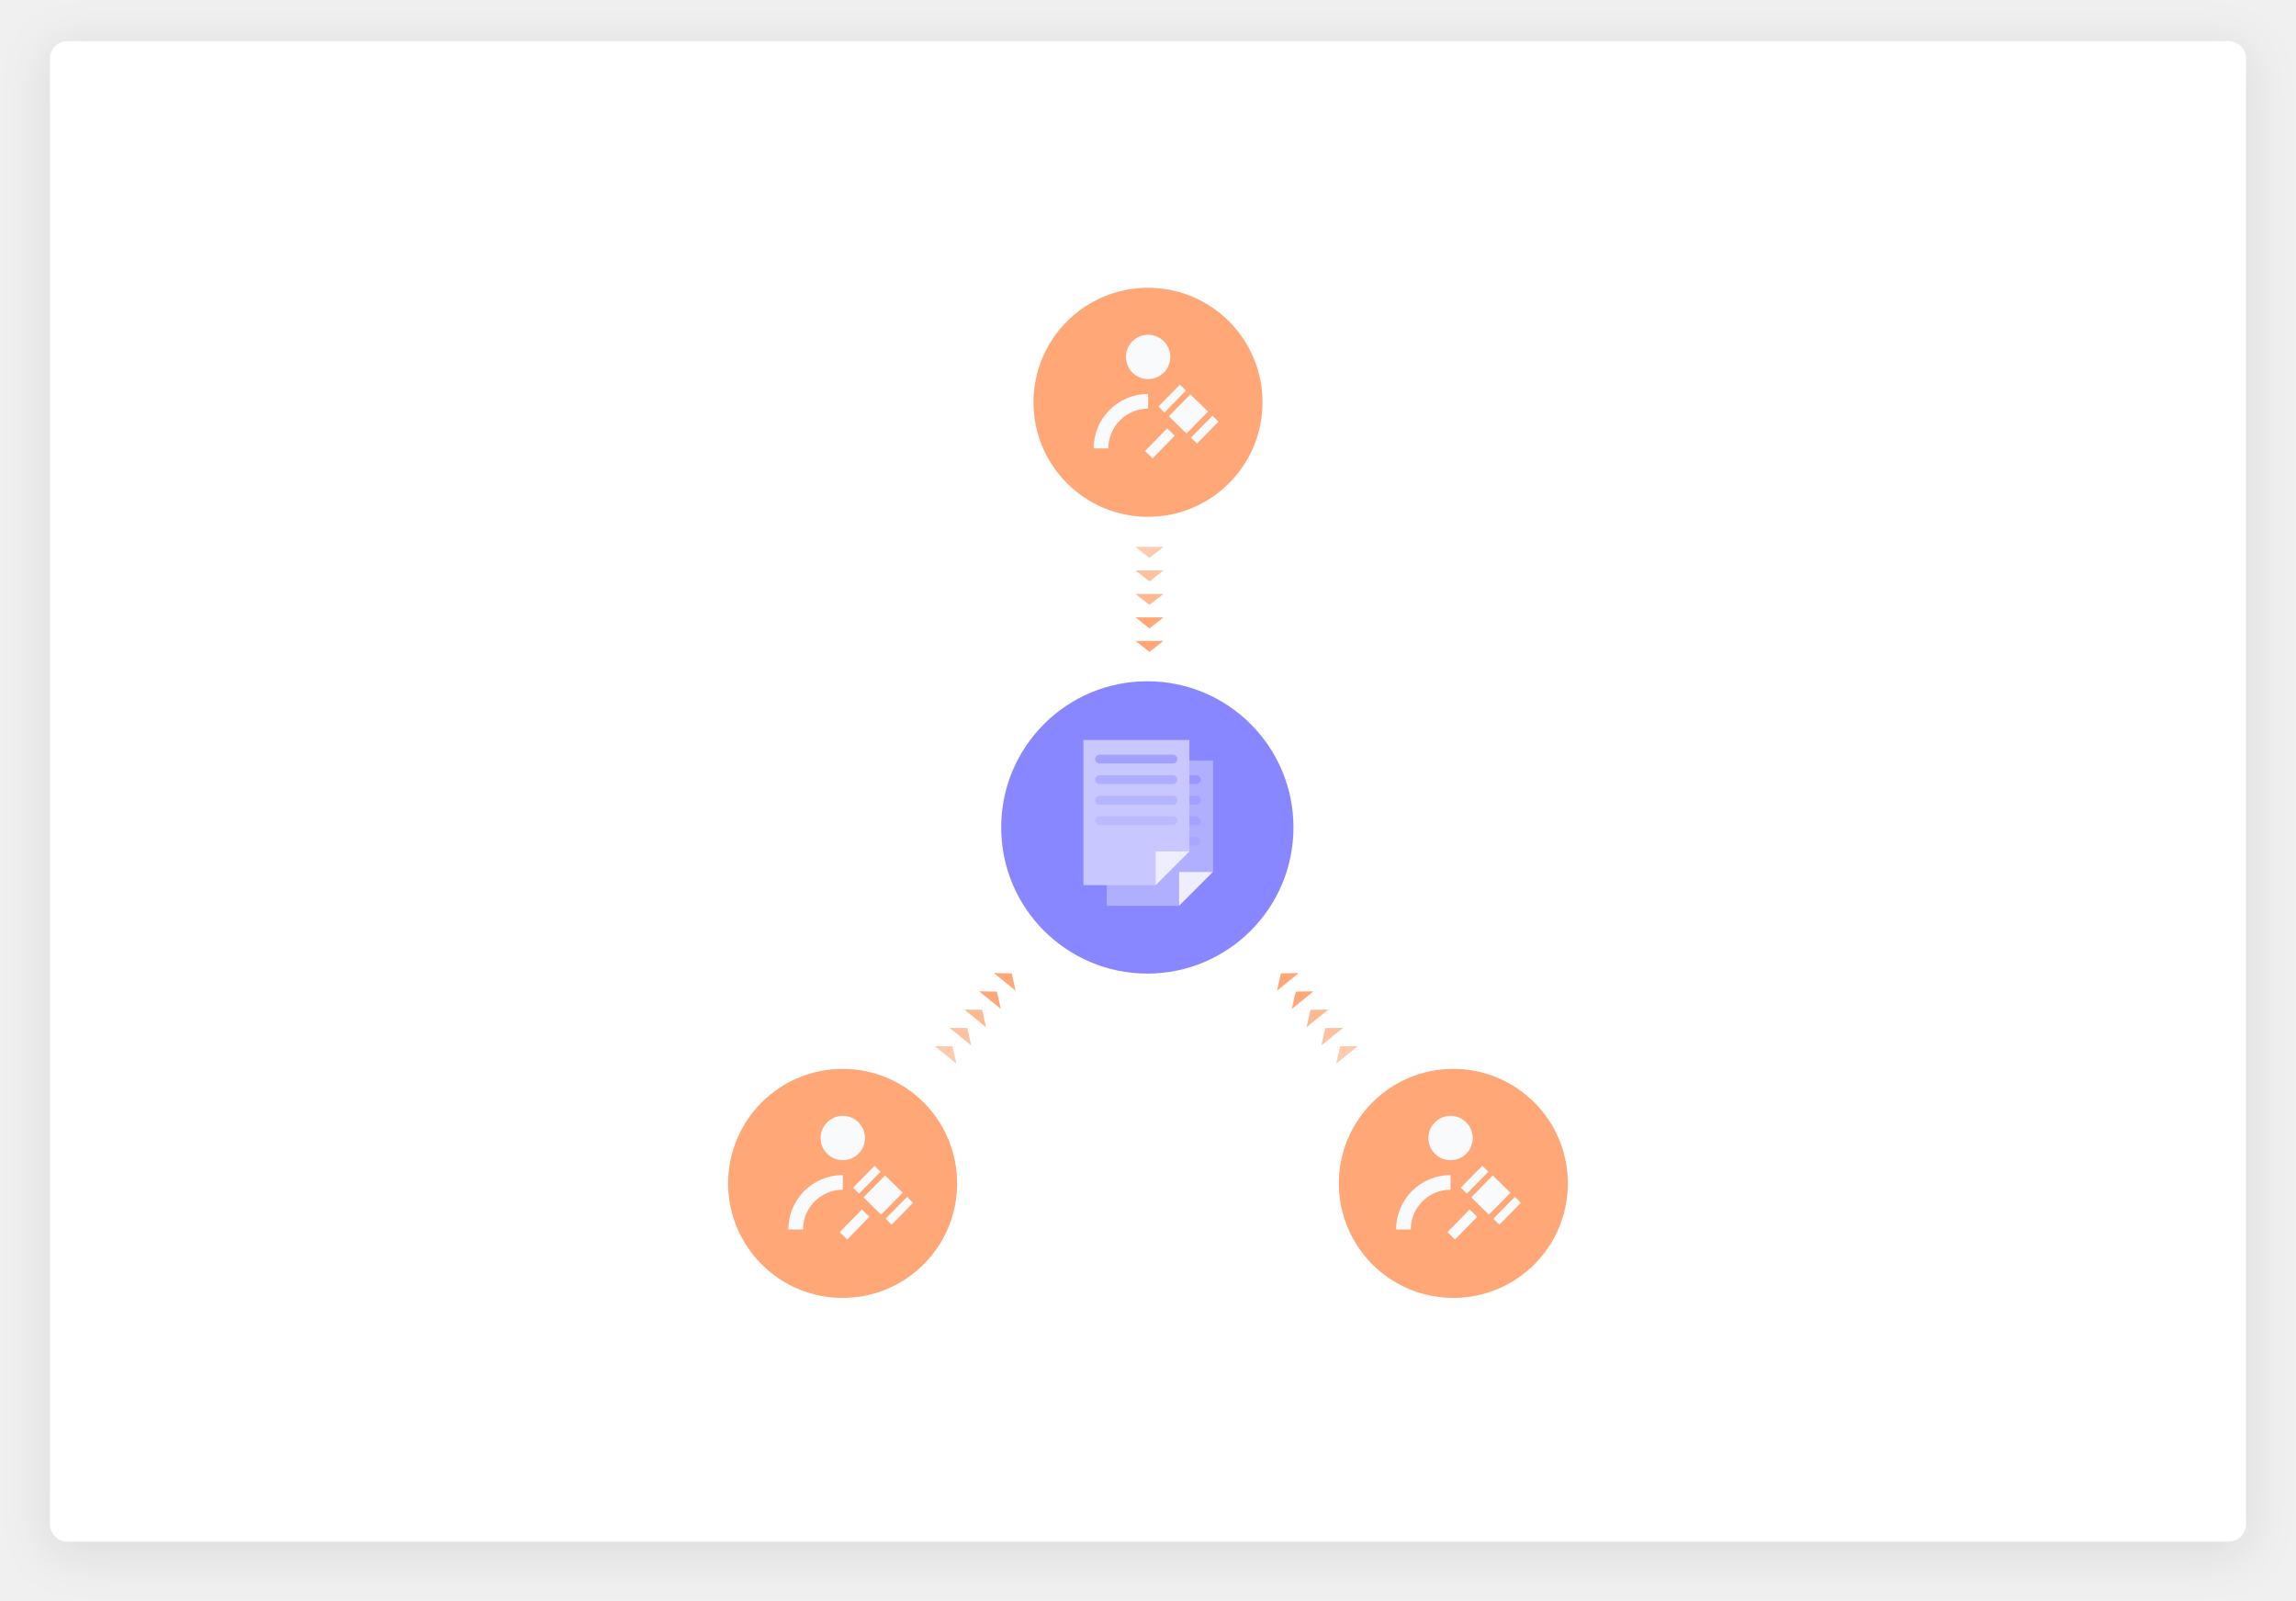
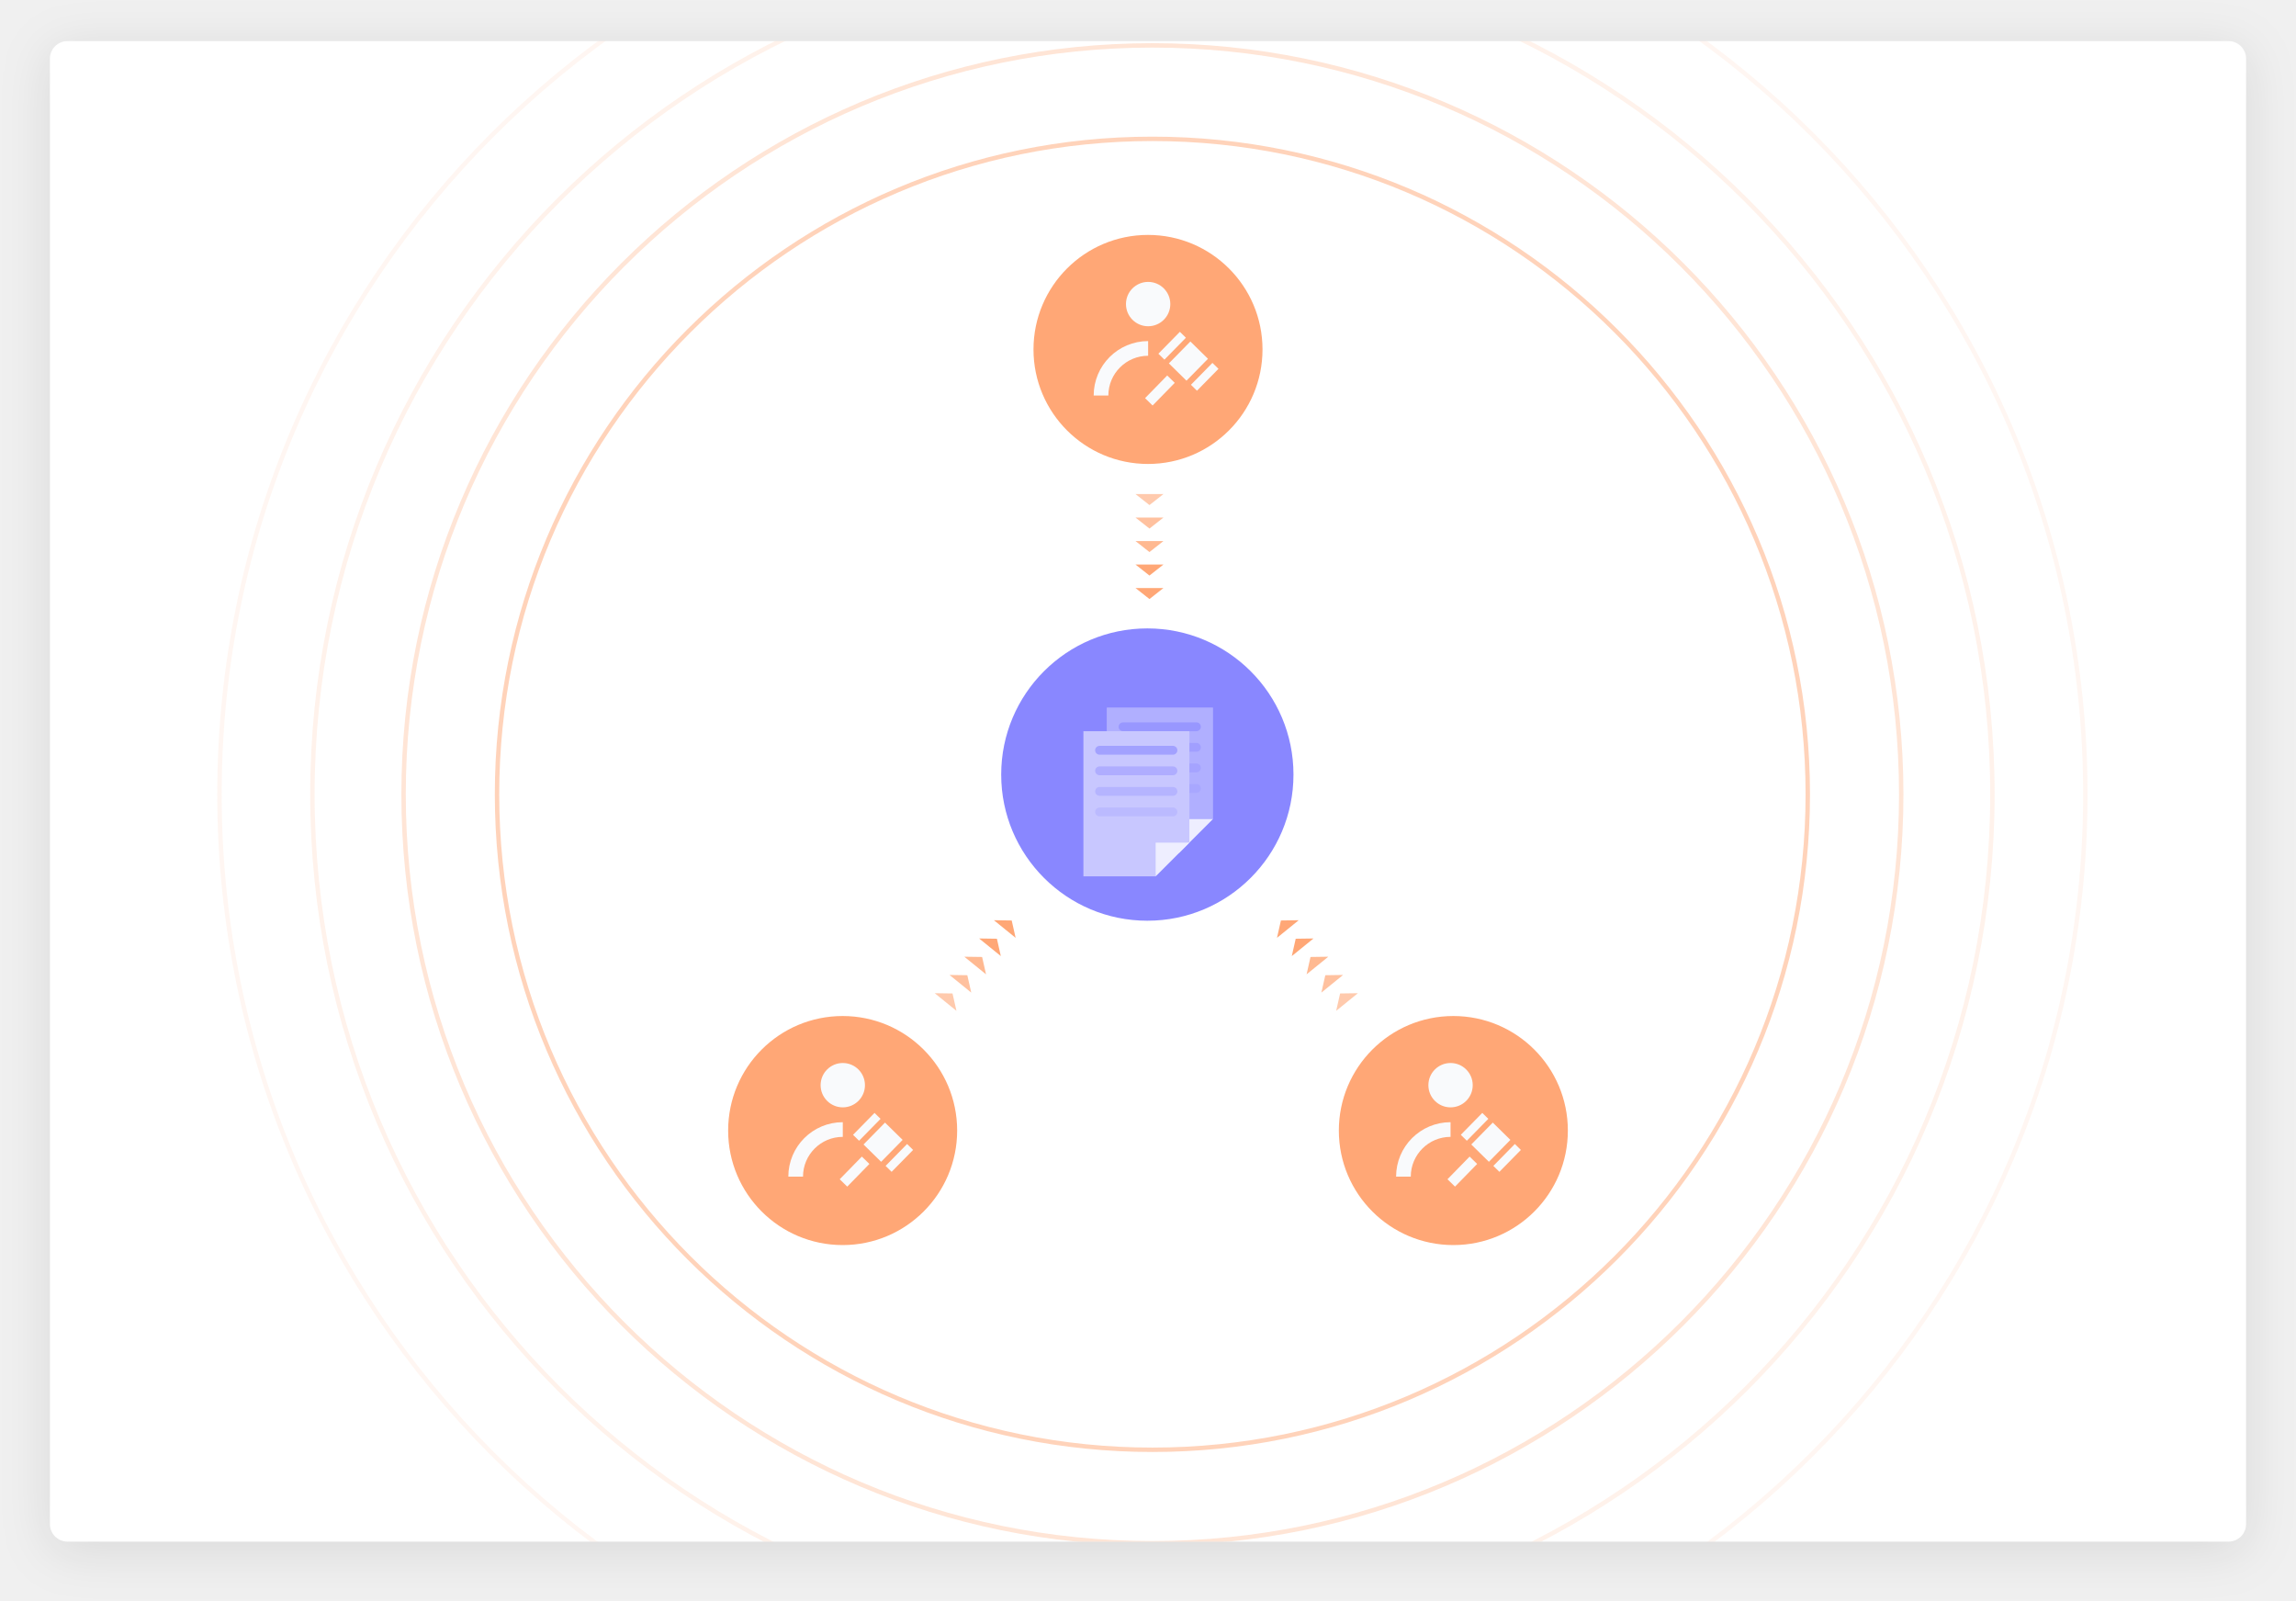
- <svg xmlns="http://www.w3.org/2000/svg" fill="none" height="545" viewBox="0 0 782 545" width="782">
-   <filter id="a" color-interpolation-filters="sRGB" filterUnits="userSpaceOnUse" height="545" width="782" x="0" y="0">
-     <feFlood flood-opacity="0" result="BackgroundImageFix" />
-     <feColorMatrix in="SourceAlpha" type="matrix" values="0 0 0 0 0 0 0 0 0 0 0 0 0 0 0 0 0 0 127 0" />
-     <feOffset dy="3" />
-     <feGaussianBlur stdDeviation="8.5" />
-     <feColorMatrix type="matrix" values="0 0 0 0 0 0 0 0 0 0 0 0 0 0 0 0 0 0 0.1 0" />
-     <feBlend in2="BackgroundImageFix" mode="normal" result="effect1_dropShadow" />
-     <feBlend in="SourceGraphic" in2="effect1_dropShadow" mode="normal" result="shape" />
-   </filter>
-   <g filter="url(#a)">
-     <rect fill="#fff" height="511" rx="6" width="748" x="17" y="14" />
+ <svg xmlns="http://www.w3.org/2000/svg" width="782" height="545" viewBox="0 0 782 545" fill="none">
+   <g filter="url(#filter0_d)">
+     <rect x="17" y="14" width="748" height="511" rx="6" fill="white" />
  </g>
-   <g fill="#ffa776">
-     <path d="m391.5 190-4.763-3.75h9.526z" opacity=".6" />
-     <path d="m391.5 198-4.763-3.75h9.526z" opacity=".7" />
-     <path d="m391.5 206-4.763-3.75h9.526z" opacity=".8" />
-     <path d="m391.5 214-4.763-3.75h9.526z" />
-     <path d="m391.5 222-4.763-3.75h9.526z" />
-     <path d="m324.421 356.318 1.337 5.913-7.398-6.001z" opacity=".6" />
-     <path d="m329.46 350.105 1.338 5.913-7.399-6.001z" opacity=".7" />
-     <path d="m334.5 343.891 1.337 5.913-7.399-6z" opacity=".8" />
-     <path d="m339.539 337.678 1.337 5.913-7.399-6.001z" />
-     <path d="m344.578 331.464 1.337 5.913-7.399-6z" />
-     <path d="m456.428 356.318-1.337 5.913 7.399-6.001z" opacity=".6" />
-     <path d="m451.389 350.105-1.337 5.913 7.399-6.001z" opacity=".7" />
-     <path d="m446.35 343.891-1.337 5.913 7.399-6z" opacity=".8" />
-     <path d="m441.311 337.678-1.338 5.913 7.399-6.001z" />
-     <path d="m436.272 331.464-1.338 5.913 7.399-6z" />
-     <circle cx="287" cy="403" r="39" />
-     <circle cx="495" cy="403" r="39" />
+   <mask id="mask0" mask-type="alpha" maskUnits="userSpaceOnUse" x="17" y="14" width="748" height="511">
+     <rect x="17" y="14" width="748" height="511" rx="6" fill="white" />
+   </mask>
+   <g mask="url(#mask0)">
+     <circle opacity="0.5" cx="392.5" cy="270.5" r="223.216" stroke="#FFA776" stroke-width="1.5" />
+     <circle opacity="0.3" cx="392.5" cy="270.5" r="255.045" stroke="#FFA776" stroke-width="1.5" />
+     <circle opacity="0.15" cx="392.5" cy="270.5" r="286.098" stroke="#FFA776" stroke-width="1.5" />
+     <circle opacity="0.1" cx="392.5" cy="270.5" r="317.75" stroke="#FFA776" stroke-width="1.5" />
  </g>
-   <circle cx="390.773" cy="281.773" fill="#8987ff" r="49.773" />
-   <path d="m413.094 259v37.953l-9.434 2.051-2.051 9.434h-24.609v-49.438z" fill="#bfbeff" />
-   <path d="m413.094 259v37.953l-9.434 2.051-2.051 9.434h-24.609v-49.438z" fill="#a6a5ff" opacity=".6" />
-   <path d="m401.609 296.953v11.485l11.485-11.485z" fill="#eef" />
-   <rect fill="#8987ff" fill-opacity=".6" height="3" rx="1.5" width="28" x="381" y="264" />
-   <rect fill="#8987ff" fill-opacity=".4" height="3" rx="1.5" width="28" x="381" y="271" />
-   <rect fill="#8987ff" height="3" opacity=".3" rx="1.5" width="28" x="381" y="278" />
-   <rect fill="#8987ff" height="3" opacity=".2" rx="1.5" width="28" x="381" y="285" />
-   <circle cx="391" cy="137" fill="#ffa776" r="39" />
-   <path d="m398.108 141.748h10.449v8.408h-10.449z" fill="#f9fafc" transform="matrix(.700649 -.7135061 .7135061 .700649 18.03595 326.4849)" />
-   <path d="m394.536 138.455h10.449v2.882h-10.449z" fill="#f9fafc" transform="matrix(.700649 -.7135061 .7135061 .700649 19.31625 322.9505)" />
-   <path d="m405.623 149.038h10.449v2.882h-10.449z" fill="#f9fafc" transform="matrix(.700649 -.7135061 .7135061 .700649 15.08412 334.0291)" />
-   <path d="m397.542 145.868h3.587v10.792h-3.587z" fill="#f9fafc" transform="matrix(.7151928 .6989272 -.6989272 .7151928 215.174 -236.3087)" />
-   <path d="m375 152.7c0-8.862 7.184-16.046 16.047-16.046" stroke="#f9fafc" stroke-width="5" />
-   <circle cx="391.047" cy="121.551" fill="#f9fafc" r="7.551" />
-   <path d="m294.108 407.748h10.449v8.408h-10.449z" fill="#f9fafc" transform="matrix(.700649 -.7135061 .7135061 .700649 -202.8892 331.9076)" />
-   <path d="m290.536 404.455h10.449v2.882h-10.449z" fill="#f9fafc" transform="matrix(.700649 -.7135061 .7135061 .700649 -201.6089 328.3732)" />
-   <path d="m301.623 415.038h10.449v2.882h-10.449z" fill="#f9fafc" transform="matrix(.700649 -.7135061 .7135061 .700649 -205.841 339.4519)" />
-   <path d="m293.542 411.868h3.587v10.792h-3.587z" fill="#f9fafc" transform="matrix(.7151928 .6989272 -.6989272 .7151928 371.4686 -87.86152)" />
-   <path d="m271 418.7c0-8.862 7.184-16.046 16.047-16.046" stroke="#f9fafc" stroke-width="5" />
-   <circle cx="287.047" cy="387.551" fill="#f9fafc" r="7.551" />
-   <path d="m501.108 407.748h10.449v8.408h-10.449z" fill="#f9fafc" transform="matrix(.700649 -.7135061 .7135061 .700649 -140.9235 479.6034)" />
-   <path d="m497.536 404.455h10.449v2.882h-10.449z" fill="#f9fafc" transform="matrix(.700649 -.7135061 .7135061 .700649 -139.6432 476.0689)" />
-   <path d="m508.623 415.038h10.449v2.882h-10.449z" fill="#f9fafc" transform="matrix(.700649 -.7135061 .7135061 .700649 -143.8754 487.1476)" />
-   <path d="m500.542 411.868h3.587v10.792h-3.587z" fill="#f9fafc" transform="matrix(.7151928 .6989272 -.6989272 .7151928 430.4237 -232.5395)" />
-   <path d="m478 418.7c0-8.862 7.184-16.046 16.047-16.046" stroke="#f9fafc" stroke-width="5" />
-   <circle cx="494.047" cy="387.551" fill="#f9fafc" r="7.551" />
-   <path d="m405.094 252v37.953l-9.434 2.051-2.051 9.434h-24.609v-49.438z" fill="#c8c7ff" />
-   <path d="m393.609 289.953v11.485l11.485-11.485z" fill="#eef" />
-   <rect fill="#8987ff" fill-opacity=".6" height="3" rx="1.5" width="28" x="373" y="257" />
-   <rect fill="#8987ff" fill-opacity=".4" height="3" rx="1.5" width="28" x="373" y="264" />
-   <rect fill="#8987ff" height="3" opacity=".3" rx="1.5" width="28" x="373" y="271" />
-   <rect fill="#8987ff" height="3" opacity=".2" rx="1.5" width="28" x="373" y="278" />
+   <path opacity="0.6" d="M391.5 172L386.737 168.25L396.263 168.25L391.5 172Z" fill="#FFA776" />
+   <path opacity="0.7" d="M391.5 180L386.737 176.25L396.263 176.25L391.5 180Z" fill="#FFA776" />
+   <path opacity="0.8" d="M391.5 188L386.737 184.25L396.263 184.25L391.5 188Z" fill="#FFA776" />
+   <path d="M391.5 196L386.737 192.25L396.263 192.25L391.5 196Z" fill="#FFA776" />
+   <path d="M391.5 204L386.737 200.25L396.263 200.25L391.5 204Z" fill="#FFA776" />
+   <path opacity="0.6" d="M324.421 338.318L325.758 344.231L318.36 338.23L324.421 338.318Z" fill="#FFA776" />
+   <path opacity="0.7" d="M329.46 332.105L330.798 338.018L323.399 332.017L329.46 332.105Z" fill="#FFA776" />
+   <path opacity="0.8" d="M334.5 325.891L335.837 331.804L328.438 325.804L334.5 325.891Z" fill="#FFA776" />
+   <path d="M339.539 319.678L340.876 325.591L333.477 319.59L339.539 319.678Z" fill="#FFA776" />
+   <path d="M344.578 313.464L345.915 319.377L338.516 313.377L344.578 313.464Z" fill="#FFA776" />
+   <path opacity="0.6" d="M456.428 338.318L455.091 344.231L462.49 338.23L456.428 338.318Z" fill="#FFA776" />
+   <path opacity="0.7" d="M451.389 332.105L450.052 338.018L457.451 332.017L451.389 332.105Z" fill="#FFA776" />
+   <path opacity="0.8" d="M446.35 325.891L445.013 331.804L452.412 325.804L446.35 325.891Z" fill="#FFA776" />
+   <path d="M441.311 319.678L439.973 325.591L447.372 319.59L441.311 319.678Z" fill="#FFA776" />
+   <path d="M436.272 313.464L434.934 319.377L442.333 313.377L436.272 313.464Z" fill="#FFA776" />
+   <circle cx="287" cy="385" r="39" fill="#FFA776" />
+   <circle cx="495" cy="385" r="39" fill="#FFA776" />
+   <circle cx="390.773" cy="263.773" r="49.773" fill="#8987FF" />
+   <path d="M413.094 241V278.953L403.66 281.004L401.609 290.438H377V241H413.094Z" fill="#BFBEFF" />
+   <path opacity="0.6" d="M413.094 241V278.953L403.66 281.004L401.609 290.438H377V241H413.094Z" fill="#A6A5FF" />
+   <path d="M401.609 278.953V290.438L413.094 278.953H401.609Z" fill="#EEEEFF" />
+   <rect x="381" y="246" width="28" height="3" rx="1.5" fill="#8987FF" fill-opacity="0.6" />
+   <rect x="381" y="253" width="28" height="3" rx="1.5" fill="#8987FF" fill-opacity="0.4" />
+   <rect opacity="0.3" x="381" y="260" width="28" height="3" rx="1.5" fill="#8987FF" />
+   <rect opacity="0.2" x="381" y="267" width="28" height="3" rx="1.5" fill="#8987FF" />
+   <circle cx="391" cy="119" r="39" fill="#FFA776" />
+   <rect x="398.108" y="123.748" width="10.449" height="8.408" transform="rotate(-45.5209 398.108 123.748)" fill="#F9FAFC" />
+   <rect x="394.536" y="120.455" width="10.449" height="2.882" transform="rotate(-45.5209 394.536 120.455)" fill="#F9FAFC" />
+   <rect x="405.623" y="131.038" width="10.449" height="2.882" transform="rotate(-45.5209 405.623 131.038)" fill="#F9FAFC" />
+   <rect x="397.542" y="127.868" width="3.587" height="10.792" transform="rotate(44.341 397.542 127.868)" fill="#F9FAFC" />
+   <path d="M375 134.7C375 125.838 382.184 118.654 391.047 118.654" stroke="#F9FAFC" stroke-width="5" />
+   <circle cx="391.047" cy="103.551" r="7.551" fill="#F9FAFC" />
+   <rect x="294.108" y="389.748" width="10.449" height="8.408" transform="rotate(-45.5209 294.108 389.748)" fill="#F9FAFC" />
+   <rect x="290.536" y="386.455" width="10.449" height="2.882" transform="rotate(-45.5209 290.536 386.455)" fill="#F9FAFC" />
+   <rect x="301.623" y="397.038" width="10.449" height="2.882" transform="rotate(-45.5209 301.623 397.038)" fill="#F9FAFC" />
+   <rect x="293.542" y="393.868" width="3.587" height="10.792" transform="rotate(44.341 293.542 393.868)" fill="#F9FAFC" />
+   <path d="M271 400.7C271 391.838 278.184 384.654 287.047 384.654" stroke="#F9FAFC" stroke-width="5" />
+   <circle cx="287.047" cy="369.551" r="7.551" fill="#F9FAFC" />
+   <rect x="501.108" y="389.748" width="10.449" height="8.408" transform="rotate(-45.5209 501.108 389.748)" fill="#F9FAFC" />
+   <rect x="497.536" y="386.455" width="10.449" height="2.882" transform="rotate(-45.5209 497.536 386.455)" fill="#F9FAFC" />
+   <rect x="508.623" y="397.038" width="10.449" height="2.882" transform="rotate(-45.5209 508.623 397.038)" fill="#F9FAFC" />
+   <rect x="500.542" y="393.868" width="3.587" height="10.792" transform="rotate(44.341 500.542 393.868)" fill="#F9FAFC" />
+   <path d="M478 400.7C478 391.838 485.184 384.654 494.047 384.654" stroke="#F9FAFC" stroke-width="5" />
+   <circle cx="494.047" cy="369.551" r="7.551" fill="#F9FAFC" />
+   <path d="M405.094 249V286.953L395.66 289.004L393.609 298.438H369V249H405.094Z" fill="#C8C7FF" />
+   <path d="M393.609 286.953V298.438L405.094 286.953H393.609Z" fill="#EEEEFF" />
+   <rect x="373" y="254" width="28" height="3" rx="1.5" fill="#8987FF" fill-opacity="0.6" />
+   <rect x="373" y="261" width="28" height="3" rx="1.5" fill="#8987FF" fill-opacity="0.4" />
+   <rect opacity="0.3" x="373" y="268" width="28" height="3" rx="1.5" fill="#8987FF" />
+   <rect opacity="0.2" x="373" y="275" width="28" height="3" rx="1.5" fill="#8987FF" />
+   <defs>
+     <filter id="filter0_d" x="0" y="0" width="782" height="545" filterUnits="userSpaceOnUse" color-interpolation-filters="sRGB">
+       <feFlood flood-opacity="0" result="BackgroundImageFix" />
+       <feColorMatrix in="SourceAlpha" type="matrix" values="0 0 0 0 0 0 0 0 0 0 0 0 0 0 0 0 0 0 127 0" />
+       <feOffset dy="3" />
+       <feGaussianBlur stdDeviation="8.5" />
+       <feColorMatrix type="matrix" values="0 0 0 0 0 0 0 0 0 0 0 0 0 0 0 0 0 0 0.1 0" />
+       <feBlend mode="normal" in2="BackgroundImageFix" result="effect1_dropShadow" />
+       <feBlend mode="normal" in="SourceGraphic" in2="effect1_dropShadow" result="shape" />
+     </filter>
+   </defs>
</svg>
